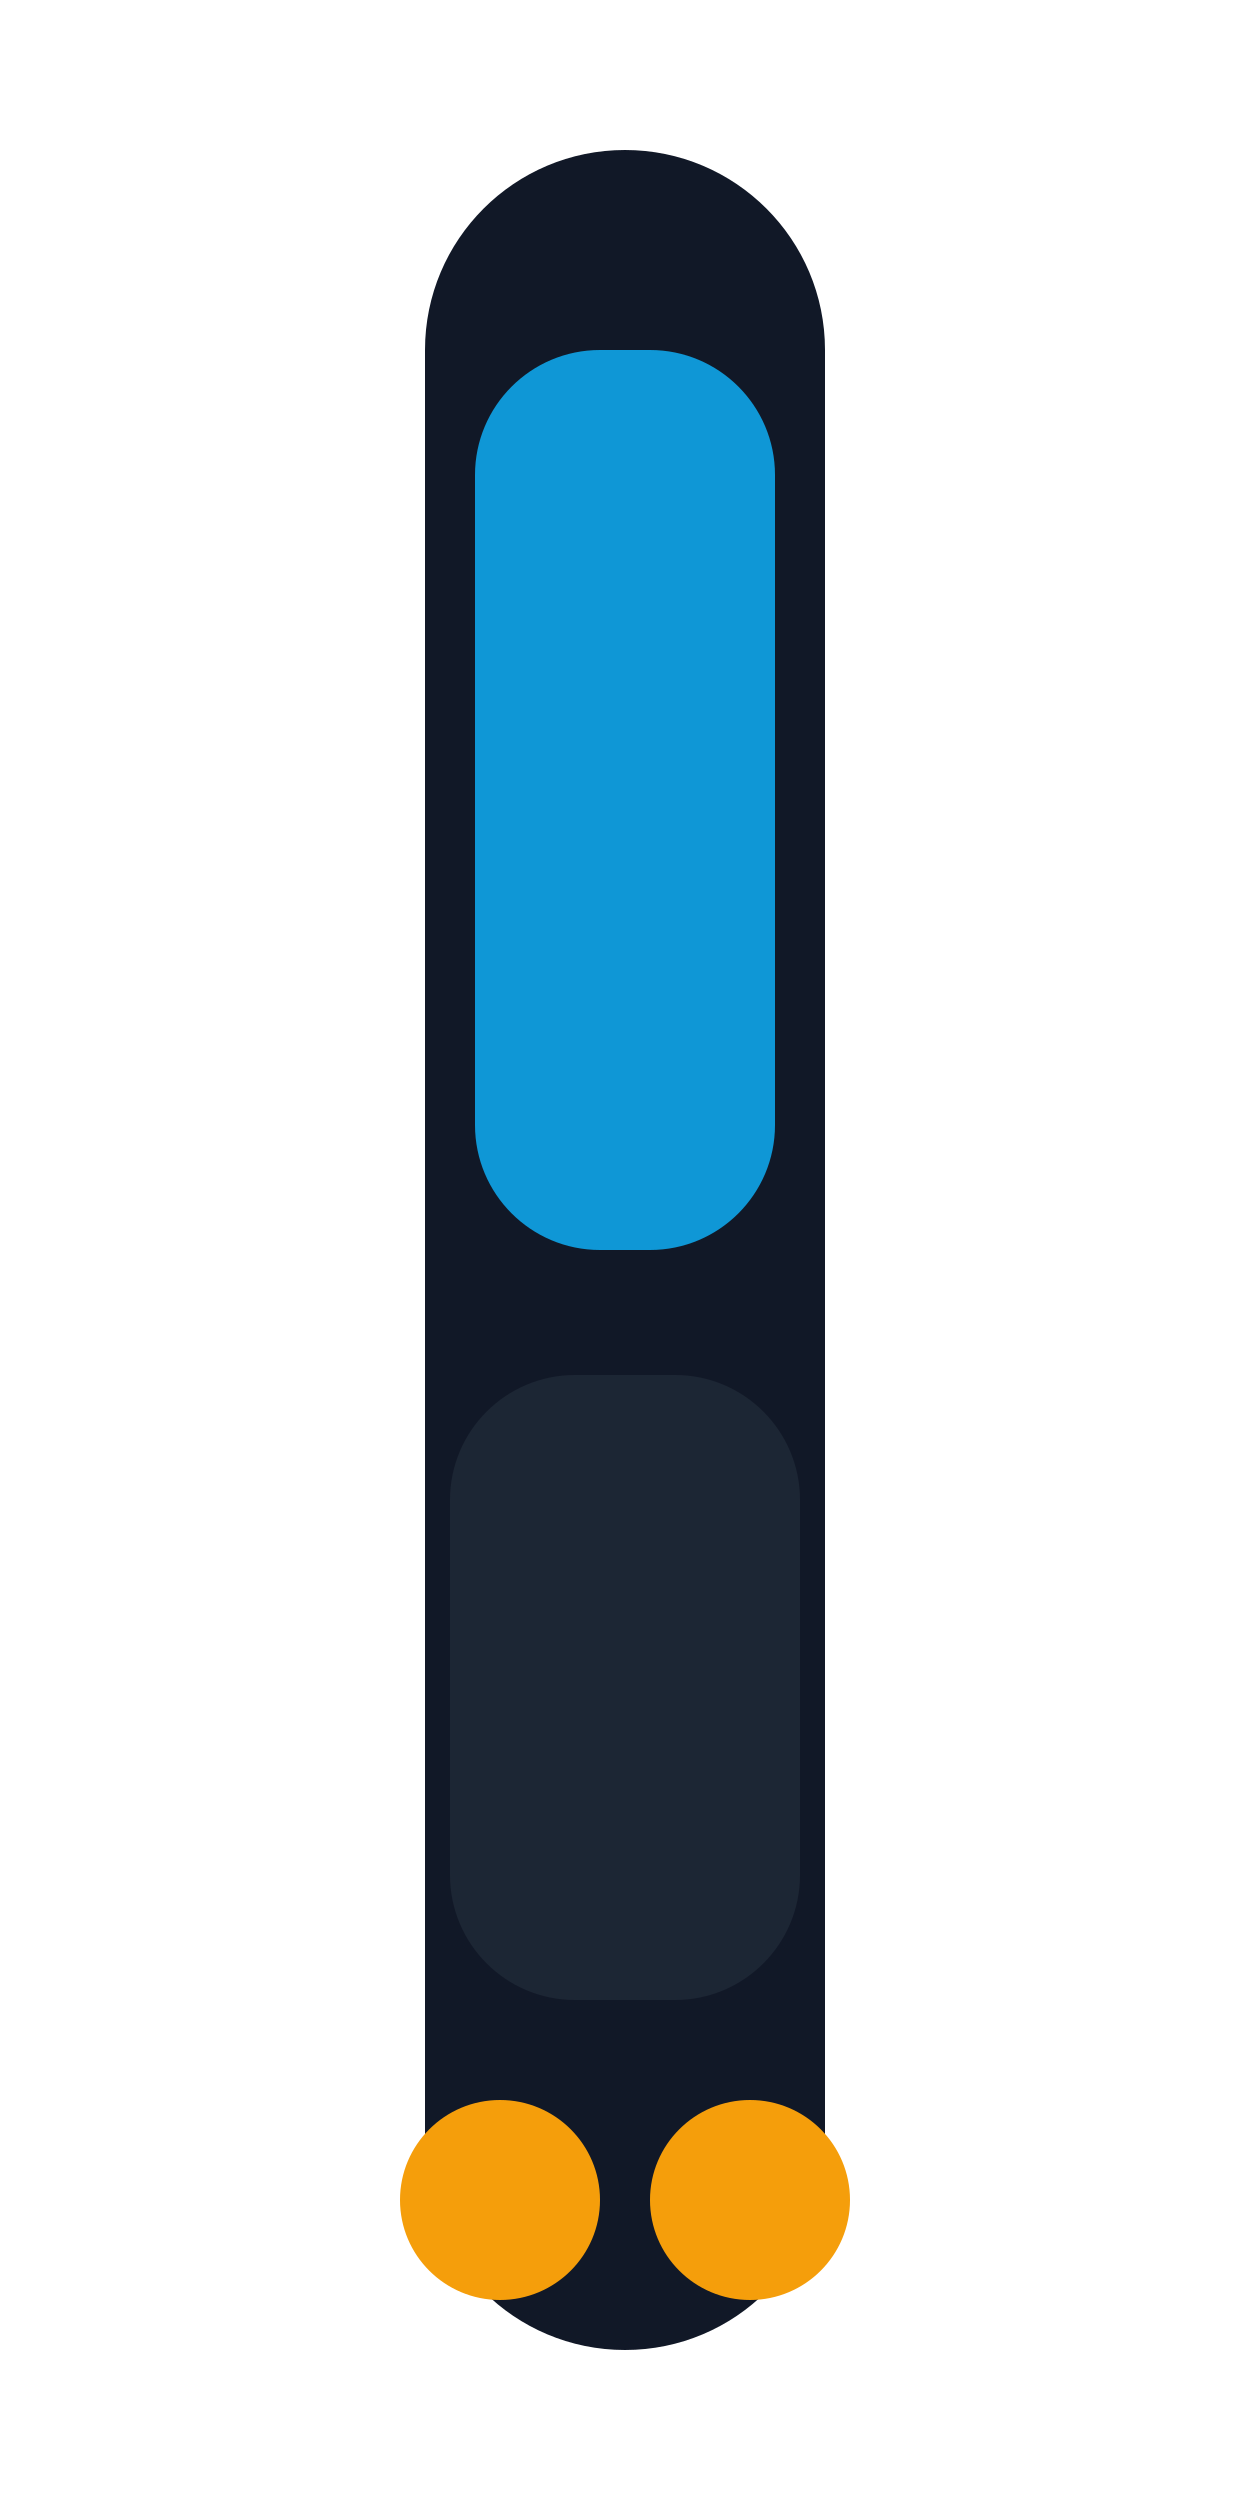
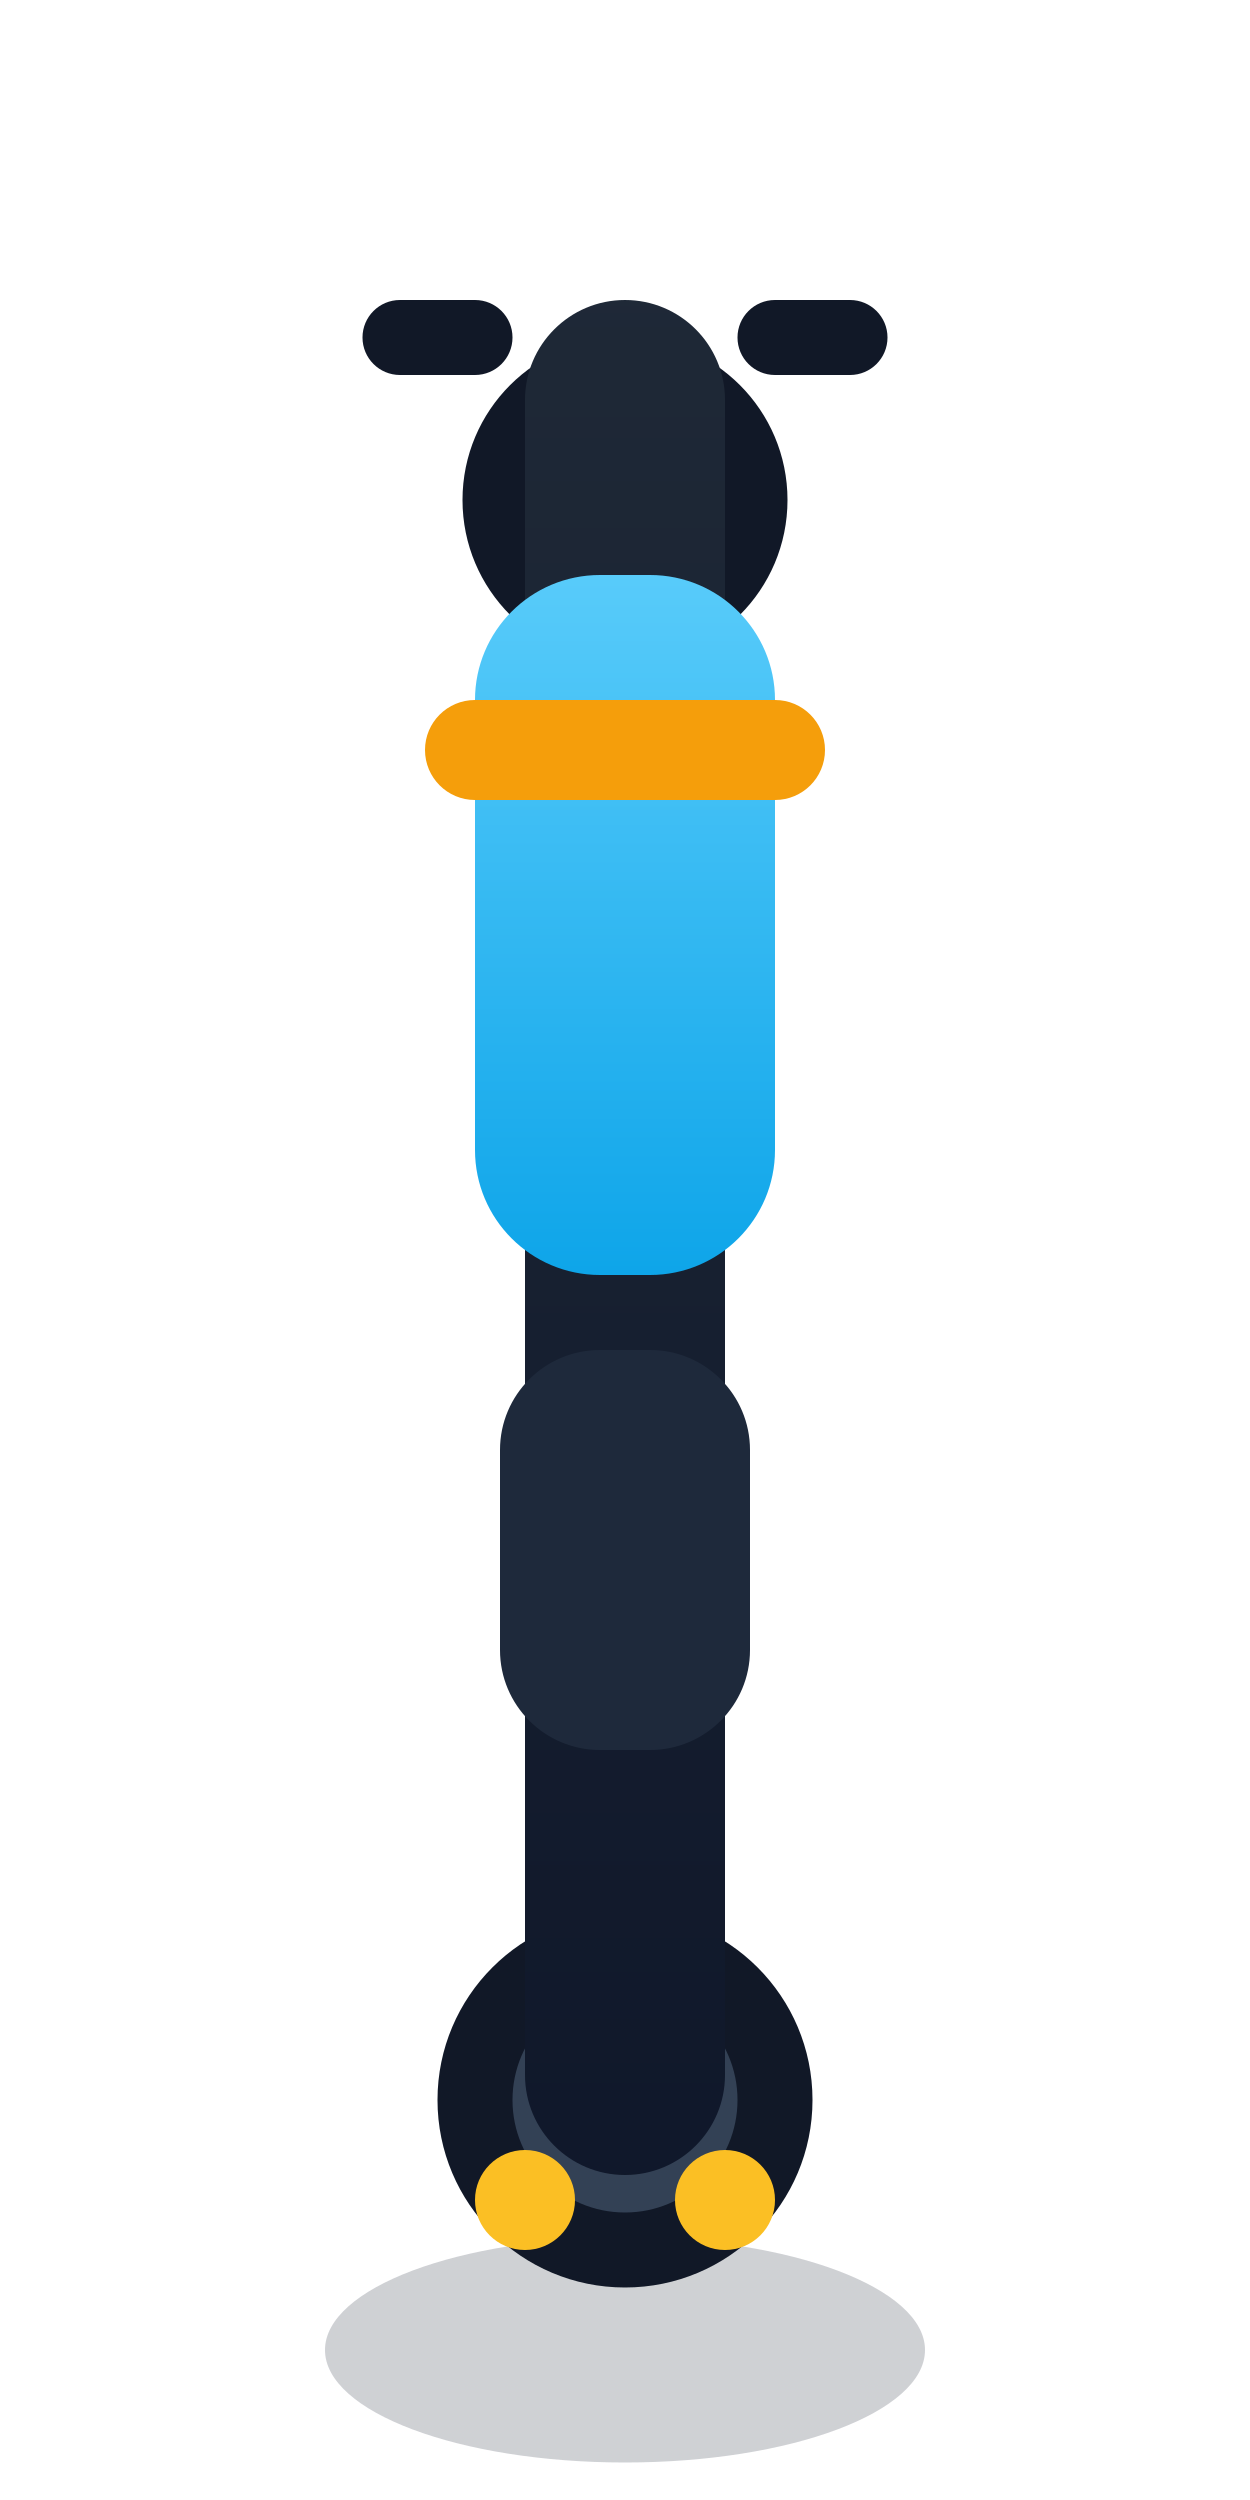
<svg xmlns="http://www.w3.org/2000/svg" width="100" height="200" viewBox="0 0 100 200">
-   <rect x="34" y="12" width="32" height="176" rx="16" fill="#111827" />
-   <rect x="38" y="28" width="24" height="72" rx="10" fill="#0ea5e9" opacity="0.9" />
-   <rect x="36" y="110" width="28" height="50" rx="10" fill="#1f2937" opacity="0.8" />
-   <circle cx="40" cy="176" r="8" fill="#f59e0b" />
-   <circle cx="60" cy="176" r="8" fill="#f59e0b" />
+   <defs>
+     <linearGradient id="bikeBody" x1="50" y1="20" x2="50" y2="180" gradientUnits="userSpaceOnUse">
+       <stop offset="0" stop-color="#1f2937" />
+       <stop offset="1" stop-color="#0f172a" />
+     </linearGradient>
+     <linearGradient id="bikeAccent" x1="50" y1="30" x2="50" y2="102" gradientUnits="userSpaceOnUse">
+       <stop offset="0" stop-color="#6dd6ff" />
+       <stop offset="1" stop-color="#0ea5e9" />
+     </linearGradient>
+   </defs>
+   <ellipse cx="50" cy="188" rx="24" ry="9" fill="#0f172a" opacity="0.2" />
+   <circle cx="50" cy="40" r="13" fill="#111827" />
+   <circle cx="50" cy="40" r="8" fill="#334155" />
+   <circle cx="50" cy="168" r="15" fill="#111827" />
+   <circle cx="50" cy="168" r="9" fill="#334155" />
+   <rect x="42" y="24" width="16" height="150" rx="8" fill="url(#bikeBody)" />
+   <rect x="38" y="46" width="24" height="56" rx="10" fill="url(#bikeAccent)" />
+   <rect x="40" y="108" width="20" height="32" rx="8" fill="#1e293b" />
+   <rect x="34" y="56" width="32" height="8" rx="4" fill="#f59e0b" />
+   <rect x="29" y="24" width="12" height="6" rx="3" fill="#111827" />
+   <rect x="59" y="24" width="12" height="6" rx="3" fill="#111827" />
+   <circle cx="42" cy="176" r="4" fill="#fbbf24" />
+   <circle cx="58" cy="176" r="4" fill="#fbbf24" />
</svg>
